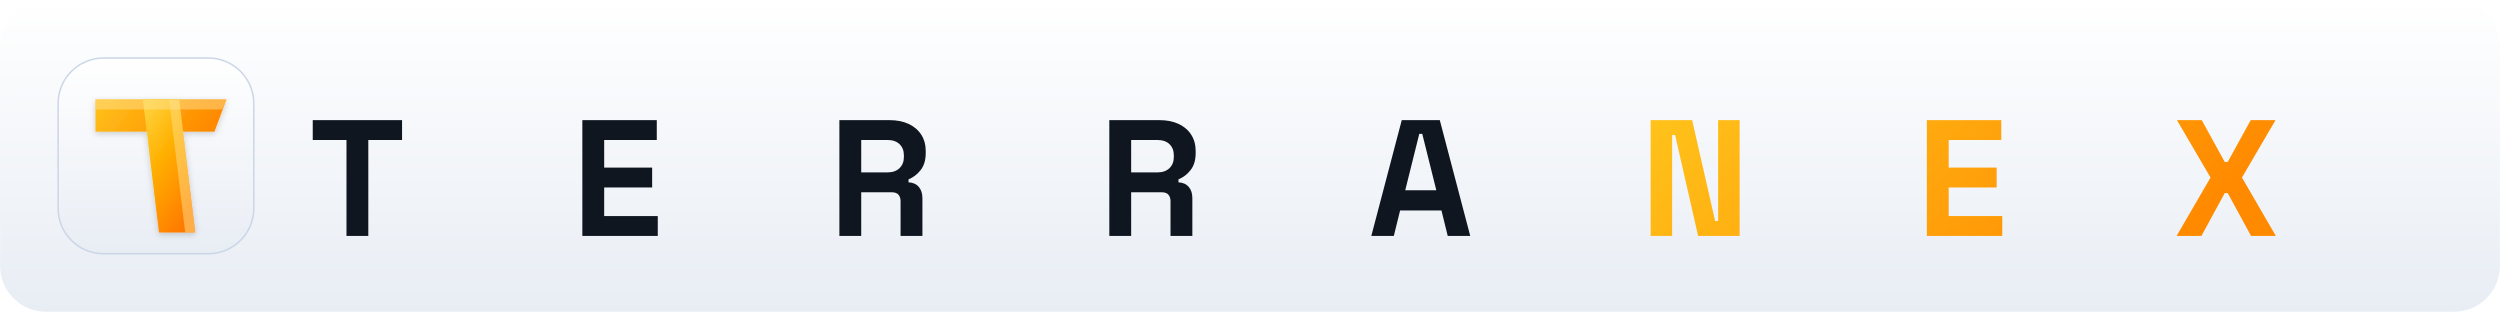
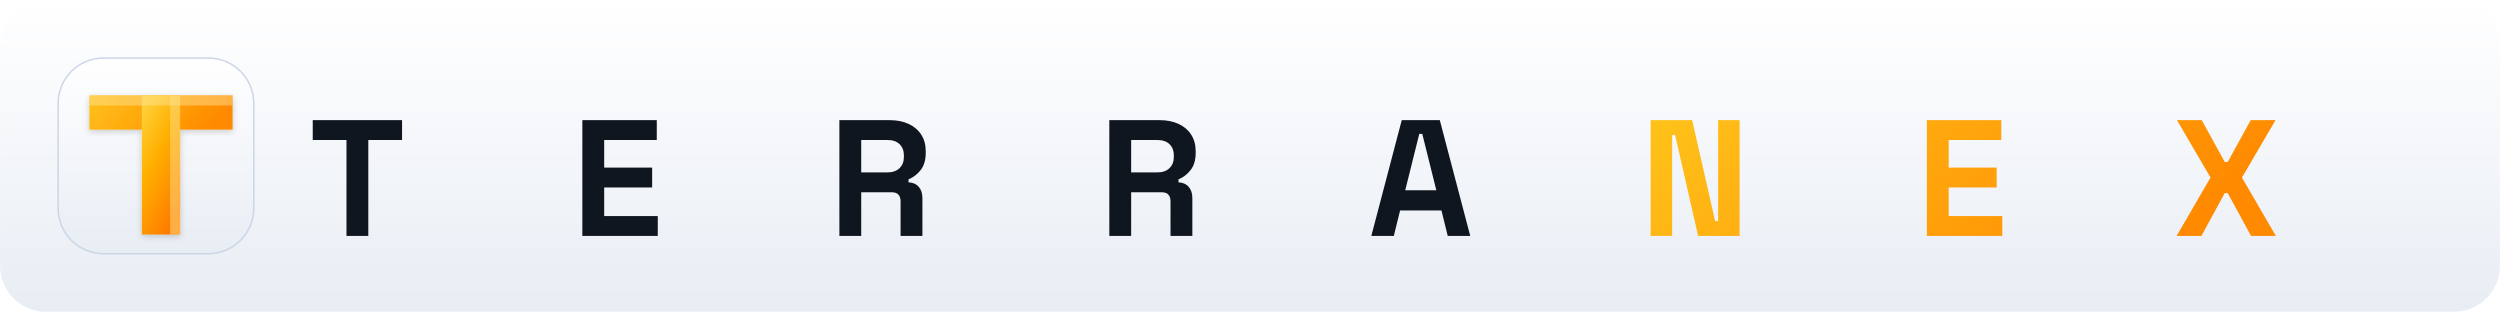
<svg xmlns="http://www.w3.org/2000/svg" width="1636" height="204" viewBox="0 0 1635.884 204">
  <defs>
    <linearGradient id="amber" x1="0.15" y1="0" x2="0.7" y2="1">
      <stop offset="0%" stop-color="#FFD23D" />
      <stop offset="42%" stop-color="#FFB000" />
      <stop offset="100%" stop-color="#FF7A00" />
    </linearGradient>
    <linearGradient id="amberFlat" x1="0" y1="0" x2="1" y2="0.2">
      <stop offset="0%" stop-color="#FFC21A" />
      <stop offset="100%" stop-color="#FF8A00" />
    </linearGradient>
    <linearGradient id="trailDark" x1="0" y1="0" x2="1" y2="0">
      <stop offset="0%" stop-color="#3DA9FC" stop-opacity="0" />
      <stop offset="100%" stop-color="#5CB8FF" stop-opacity="1" />
    </linearGradient>
    <linearGradient id="trailLight" x1="0" y1="0" x2="1" y2="0">
      <stop offset="0%" stop-color="#2E97F0" stop-opacity="0" />
      <stop offset="100%" stop-color="#1C7FD6" stop-opacity="1" />
    </linearGradient>
    <radialGradient id="bgDark" cx="50%" cy="30%" r="90%">
      <stop offset="0%" stop-color="#172333" />
      <stop offset="100%" stop-color="#070A10" />
    </radialGradient>
    <linearGradient id="bgLight" x1="0" y1="0" x2="0" y2="1">
      <stop offset="0%" stop-color="#FFFFFF" />
      <stop offset="100%" stop-color="#E8EDF4" />
    </linearGradient>
    <filter id="glowAmber" x="-40%" y="-40%" width="180%" height="180%">
      <feGaussianBlur stdDeviation="4.5" result="b" />
      <feMerge>
        <feMergeNode in="b" />
        <feMergeNode in="SourceGraphic" />
      </feMerge>
    </filter>
    <filter id="dropDark" x="-40%" y="-40%" width="180%" height="180%">
      <feDropShadow dx="0" dy="3" stdDeviation="4" flood-color="#000000" flood-opacity="0.5" />
    </filter>
    <filter id="dropLight" x="-40%" y="-40%" width="180%" height="180%">
      <feDropShadow dx="0" dy="2" stdDeviation="3" flood-color="#0A0E14" flood-opacity="0.18" />
    </filter>
  </defs>
  <rect width="1635.884" height="204" rx="30" fill="url(#bgLight)" />
  <g transform="translate(36,36) scale(0.66)">
    <rect x="2" y="2" width="196" height="196" rx="46" fill="url(#bgLight)" />
    <rect x="3" y="3" width="194" height="194" rx="45" fill="none" stroke="#CBD6E6" stroke-width="1.5" />
    <g stroke-linecap="round" fill="none">
-       <line x1="20" y1="104" x2="96" y2="104" stroke="url(#trailLight)" stroke-width="9" opacity="0.55" />
-       <line x1="12" y1="126" x2="100" y2="126" stroke="url(#trailLight)" stroke-width="13" opacity="0.85" />
-       <line x1="24" y1="150" x2="102" y2="150" stroke="url(#trailLight)" stroke-width="10" opacity="0.7" />
-       <line x1="38" y1="170" x2="104" y2="170" stroke="url(#trailLight)" stroke-width="7" opacity="0.5" />
+       <line x1="16" y1="118" x2="88" y2="118" stroke="url(#trailLight)" stroke-width="9" opacity="0.5" />
+       <line x1="8" y1="140" x2="90" y2="140" stroke="url(#trailLight)" stroke-width="13" opacity="0.85" />
+       <line x1="22" y1="162" x2="89" y2="162" stroke="url(#trailLight)" stroke-width="10" opacity="0.65" />
    </g>
    <g>
      <g filter="url(#dropLight)">
-         <path d="M40 44 L170 44 L158 76 L40 76 Z" fill="url(#amberFlat)" />
-         <path d="M87 44 L123 44 L139 176 L103 176 Z" fill="url(#amber)" />
-         <path d="M40 44 L170 44 L166 54 L40 54 Z" fill="#FFE49A" opacity="0.45" />
-         <path d="M113 44 L123 44 L139 176 L129 176 Z" fill="#FFE08A" opacity="0.5" />
+         <path d="M34 40 L176 40 L176 74 L34 74 Z" fill="url(#amberFlat)" />
+         <path d="M86 40 L124 40 L124 178 L86 178 Z" fill="url(#amber)" />
+         <path d="M34 40 L176 40 L176 50 L34 50 Z" fill="#FFE49A" opacity="0.45" />
+         <path d="M114 40 L124 40 L124 178 L114 178 Z" fill="#FFE08A" opacity="0.5" />
      </g>
    </g>
  </g>
  <g transform="translate(202,47.88) scale(0.7216)">
    <g transform="translate(0,150)">
      <path d="M54 147.60L34.20 147.60L34.20 60.60L3.60 60.60L3.60 42.60L84.60 42.60L84.60 60.60L54 60.60L54 147.60ZM316.50 147.60L248.10 147.60L248.10 42.60L315.60 42.60L315.60 60.60L267.90 60.60L267.90 85.65L311.40 85.65L311.40 103.65L267.90 103.65L267.90 129.60L316.50 129.60L316.50 147.60ZM501.00 147.60L481.20 147.60L481.20 42.60L526.80 42.60Q536.70 42.60 544.05 46.05Q551.40 49.50 555.45 55.80Q559.50 62.10 559.50 70.65L559.50 70.65L559.50 72.45Q559.50 81.90 555 87.75Q550.50 93.60 543.90 96.30L543.90 96.30L543.90 99Q549.90 99.30 553.20 103.13Q556.50 106.95 556.50 113.25L556.50 113.25L556.50 147.60L536.70 147.60L536.70 116.10Q536.70 112.50 534.82 110.25Q532.95 108 528.60 108L528.60 108L501.00 108L501.00 147.60ZM501.00 60.60L501.00 90L524.70 90Q531.75 90 535.72 86.17Q539.70 82.35 539.70 76.05L539.70 76.05L539.70 74.55Q539.70 68.25 535.80 64.42Q531.90 60.60 524.70 60.60L524.70 60.60L501.00 60.60ZM745.80 147.60L726.00 147.60L726.00 42.60L771.60 42.60Q781.50 42.60 788.85 46.05Q796.20 49.50 800.25 55.80Q804.30 62.10 804.30 70.65L804.30 70.65L804.30 72.45Q804.30 81.90 799.80 87.75Q795.30 93.60 788.70 96.30L788.70 96.30L788.70 99Q794.70 99.30 798.00 103.13Q801.30 106.95 801.30 113.25L801.30 113.25L801.30 147.60L781.50 147.60L781.50 116.10Q781.50 112.50 779.62 110.25Q777.75 108 773.40 108L773.40 108L745.80 108L745.80 147.60ZM745.80 60.60L745.80 90L769.50 90Q776.55 90 780.52 86.17Q784.50 82.35 784.50 76.05L784.50 76.05L784.50 74.55Q784.50 68.25 780.60 64.42Q776.70 60.60 769.50 60.60L769.50 60.60L745.80 60.60ZM984.00 147.60L963.60 147.60L991.20 42.60L1025.70 42.60L1053.30 147.60L1032.90 147.60L1027.20 124.50L989.70 124.50L984.00 147.60ZM1007.10 55.05L994.35 106.20L1022.55 106.20L1009.80 55.05L1007.10 55.05Z" transform="translate(0,-150)" fill="#0F1620" />
      <path d="M29.40 147.60L9.90 147.60L9.90 42.60L47.55 42.60L68.40 134.10L71.10 134.10L71.10 42.60L90.60 42.60L90.60 147.60L52.95 147.60L32.10 56.10L29.40 56.10L29.40 147.60ZM328.80 147.60L260.40 147.60L260.40 42.60L327.90 42.60L327.90 60.60L280.20 60.60L280.20 85.65L323.70 85.65L323.70 103.65L280.20 103.65L280.20 129.60L328.80 129.60L328.80 147.60ZM509.40 147.60L486.90 147.60L517.65 94.65L487.20 42.60L509.70 42.60L530.55 80.55L533.25 80.55L554.10 42.60L576.60 42.60L546.15 94.65L576.90 147.60L554.40 147.60L533.25 108.75L530.55 108.75L509.40 147.60Z" transform="translate(1207,-150)" fill="url(#amberFlat)" />
    </g>
  </g>
</svg>
